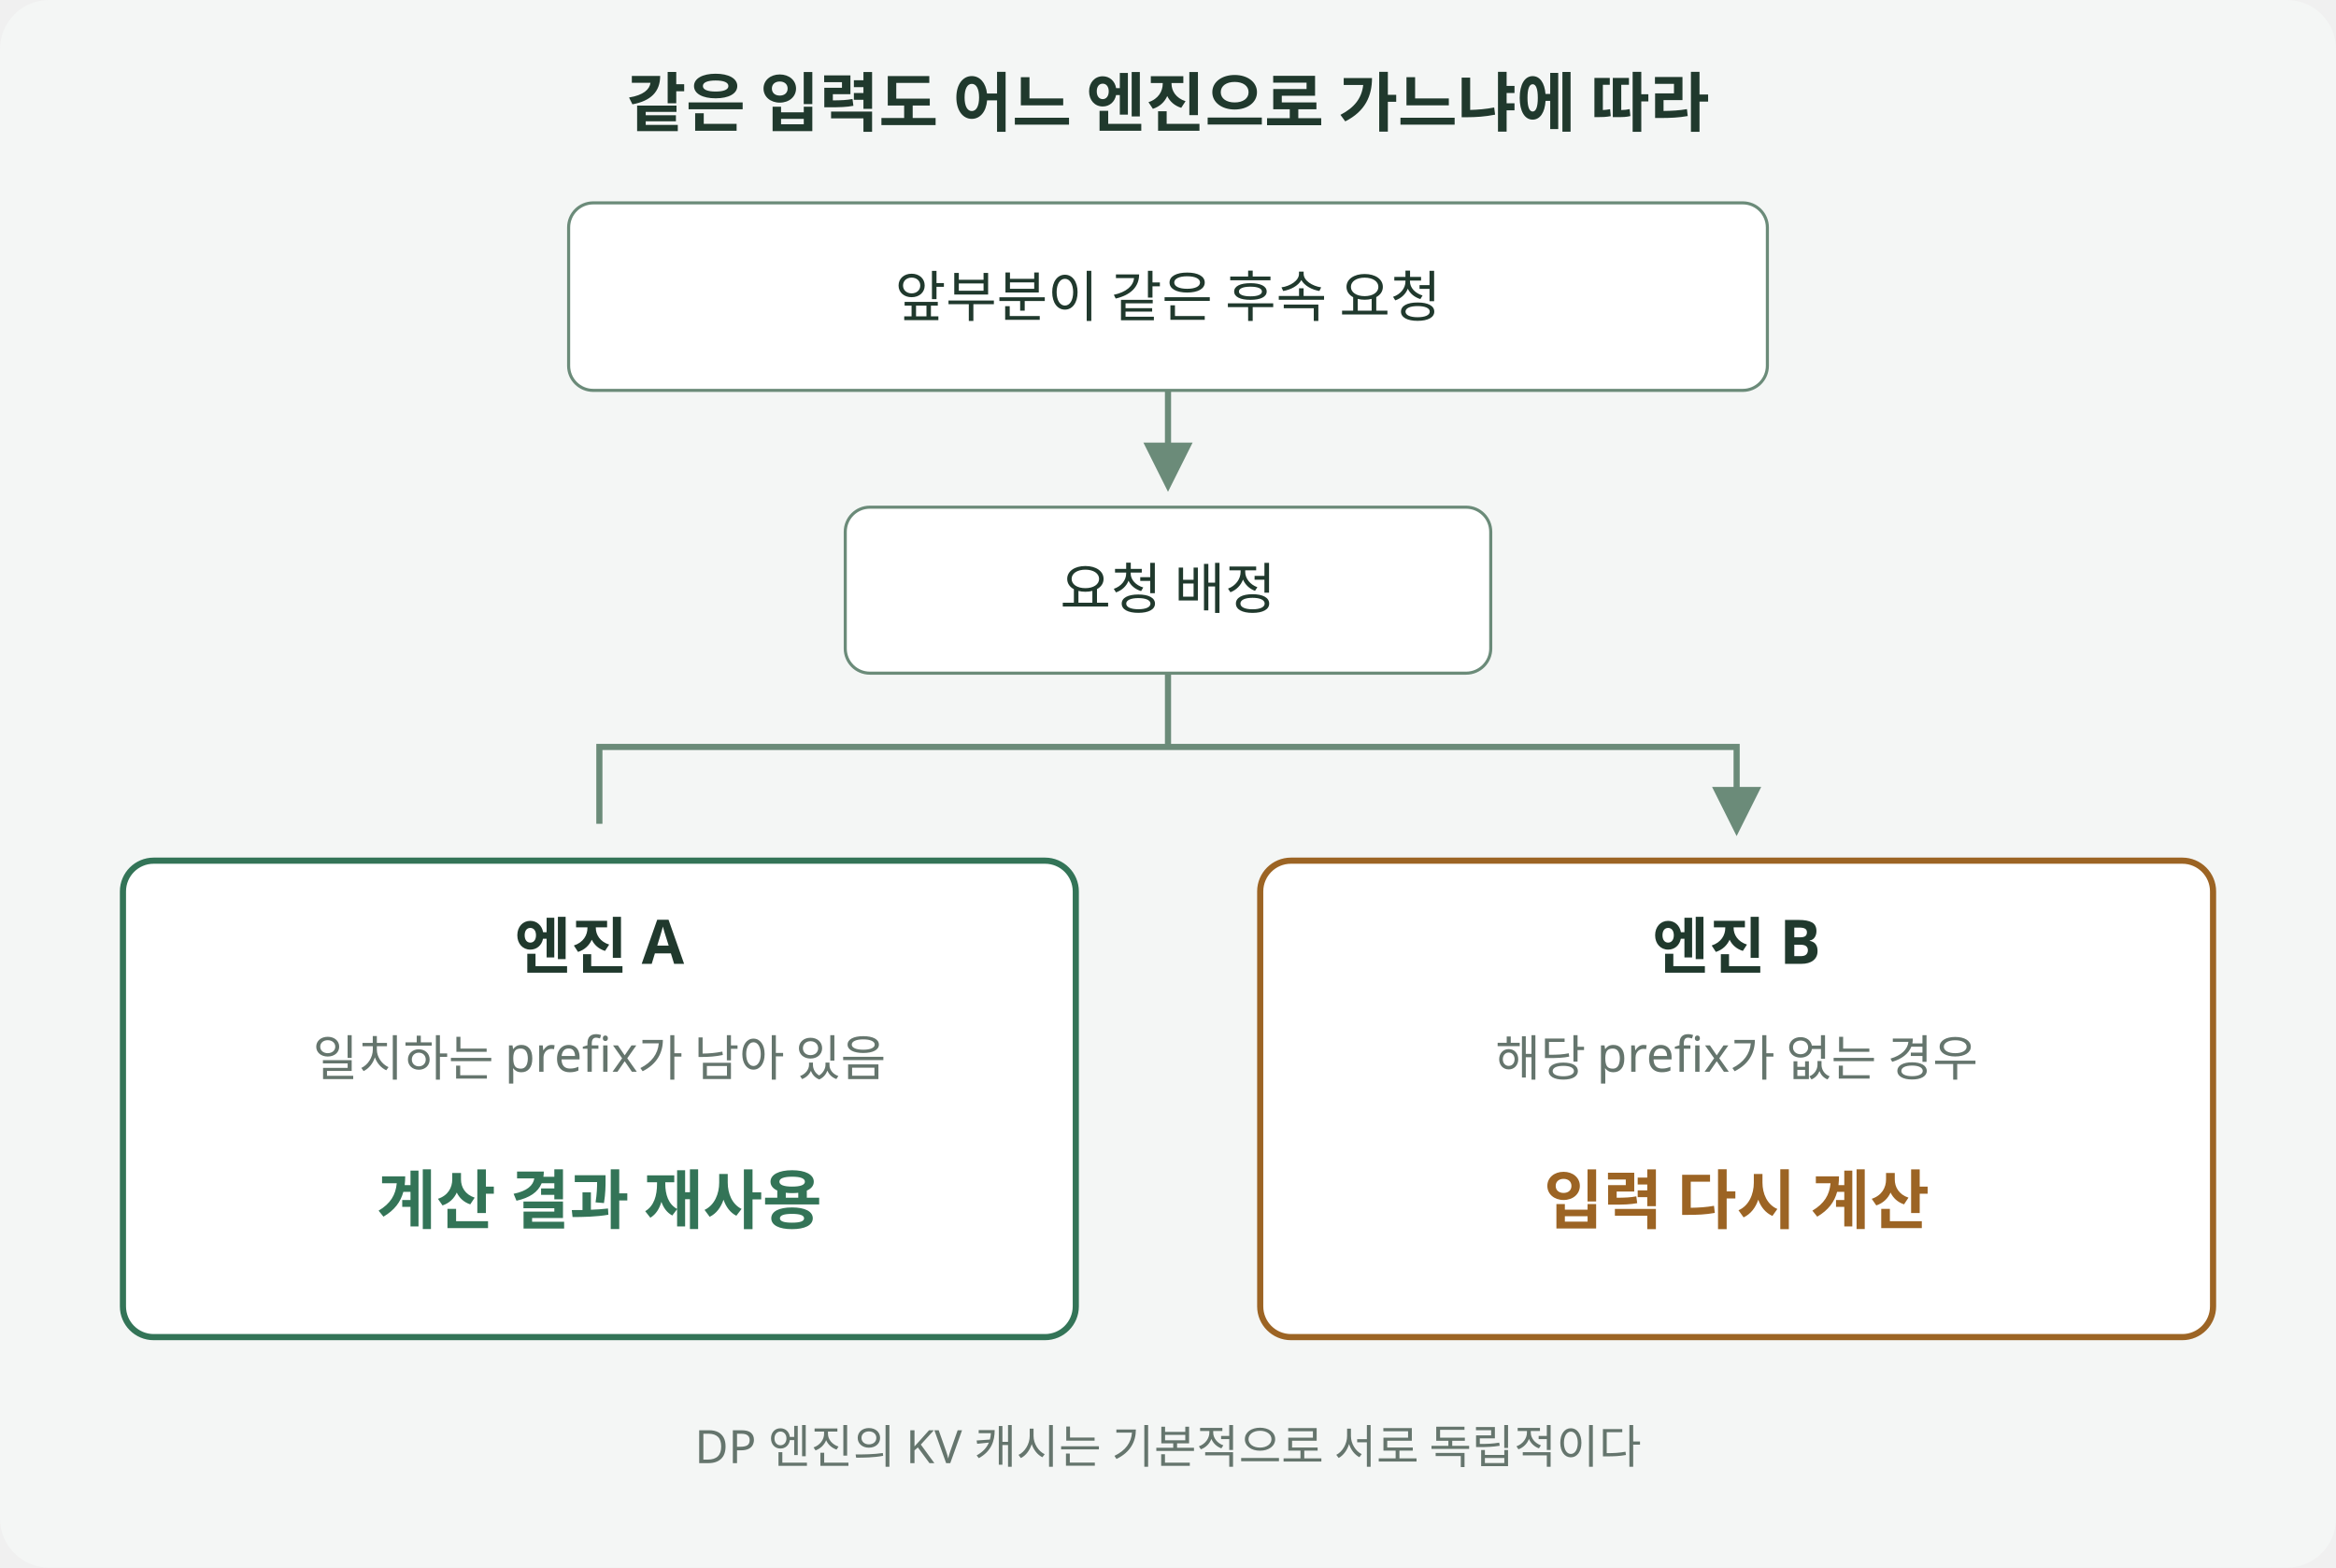
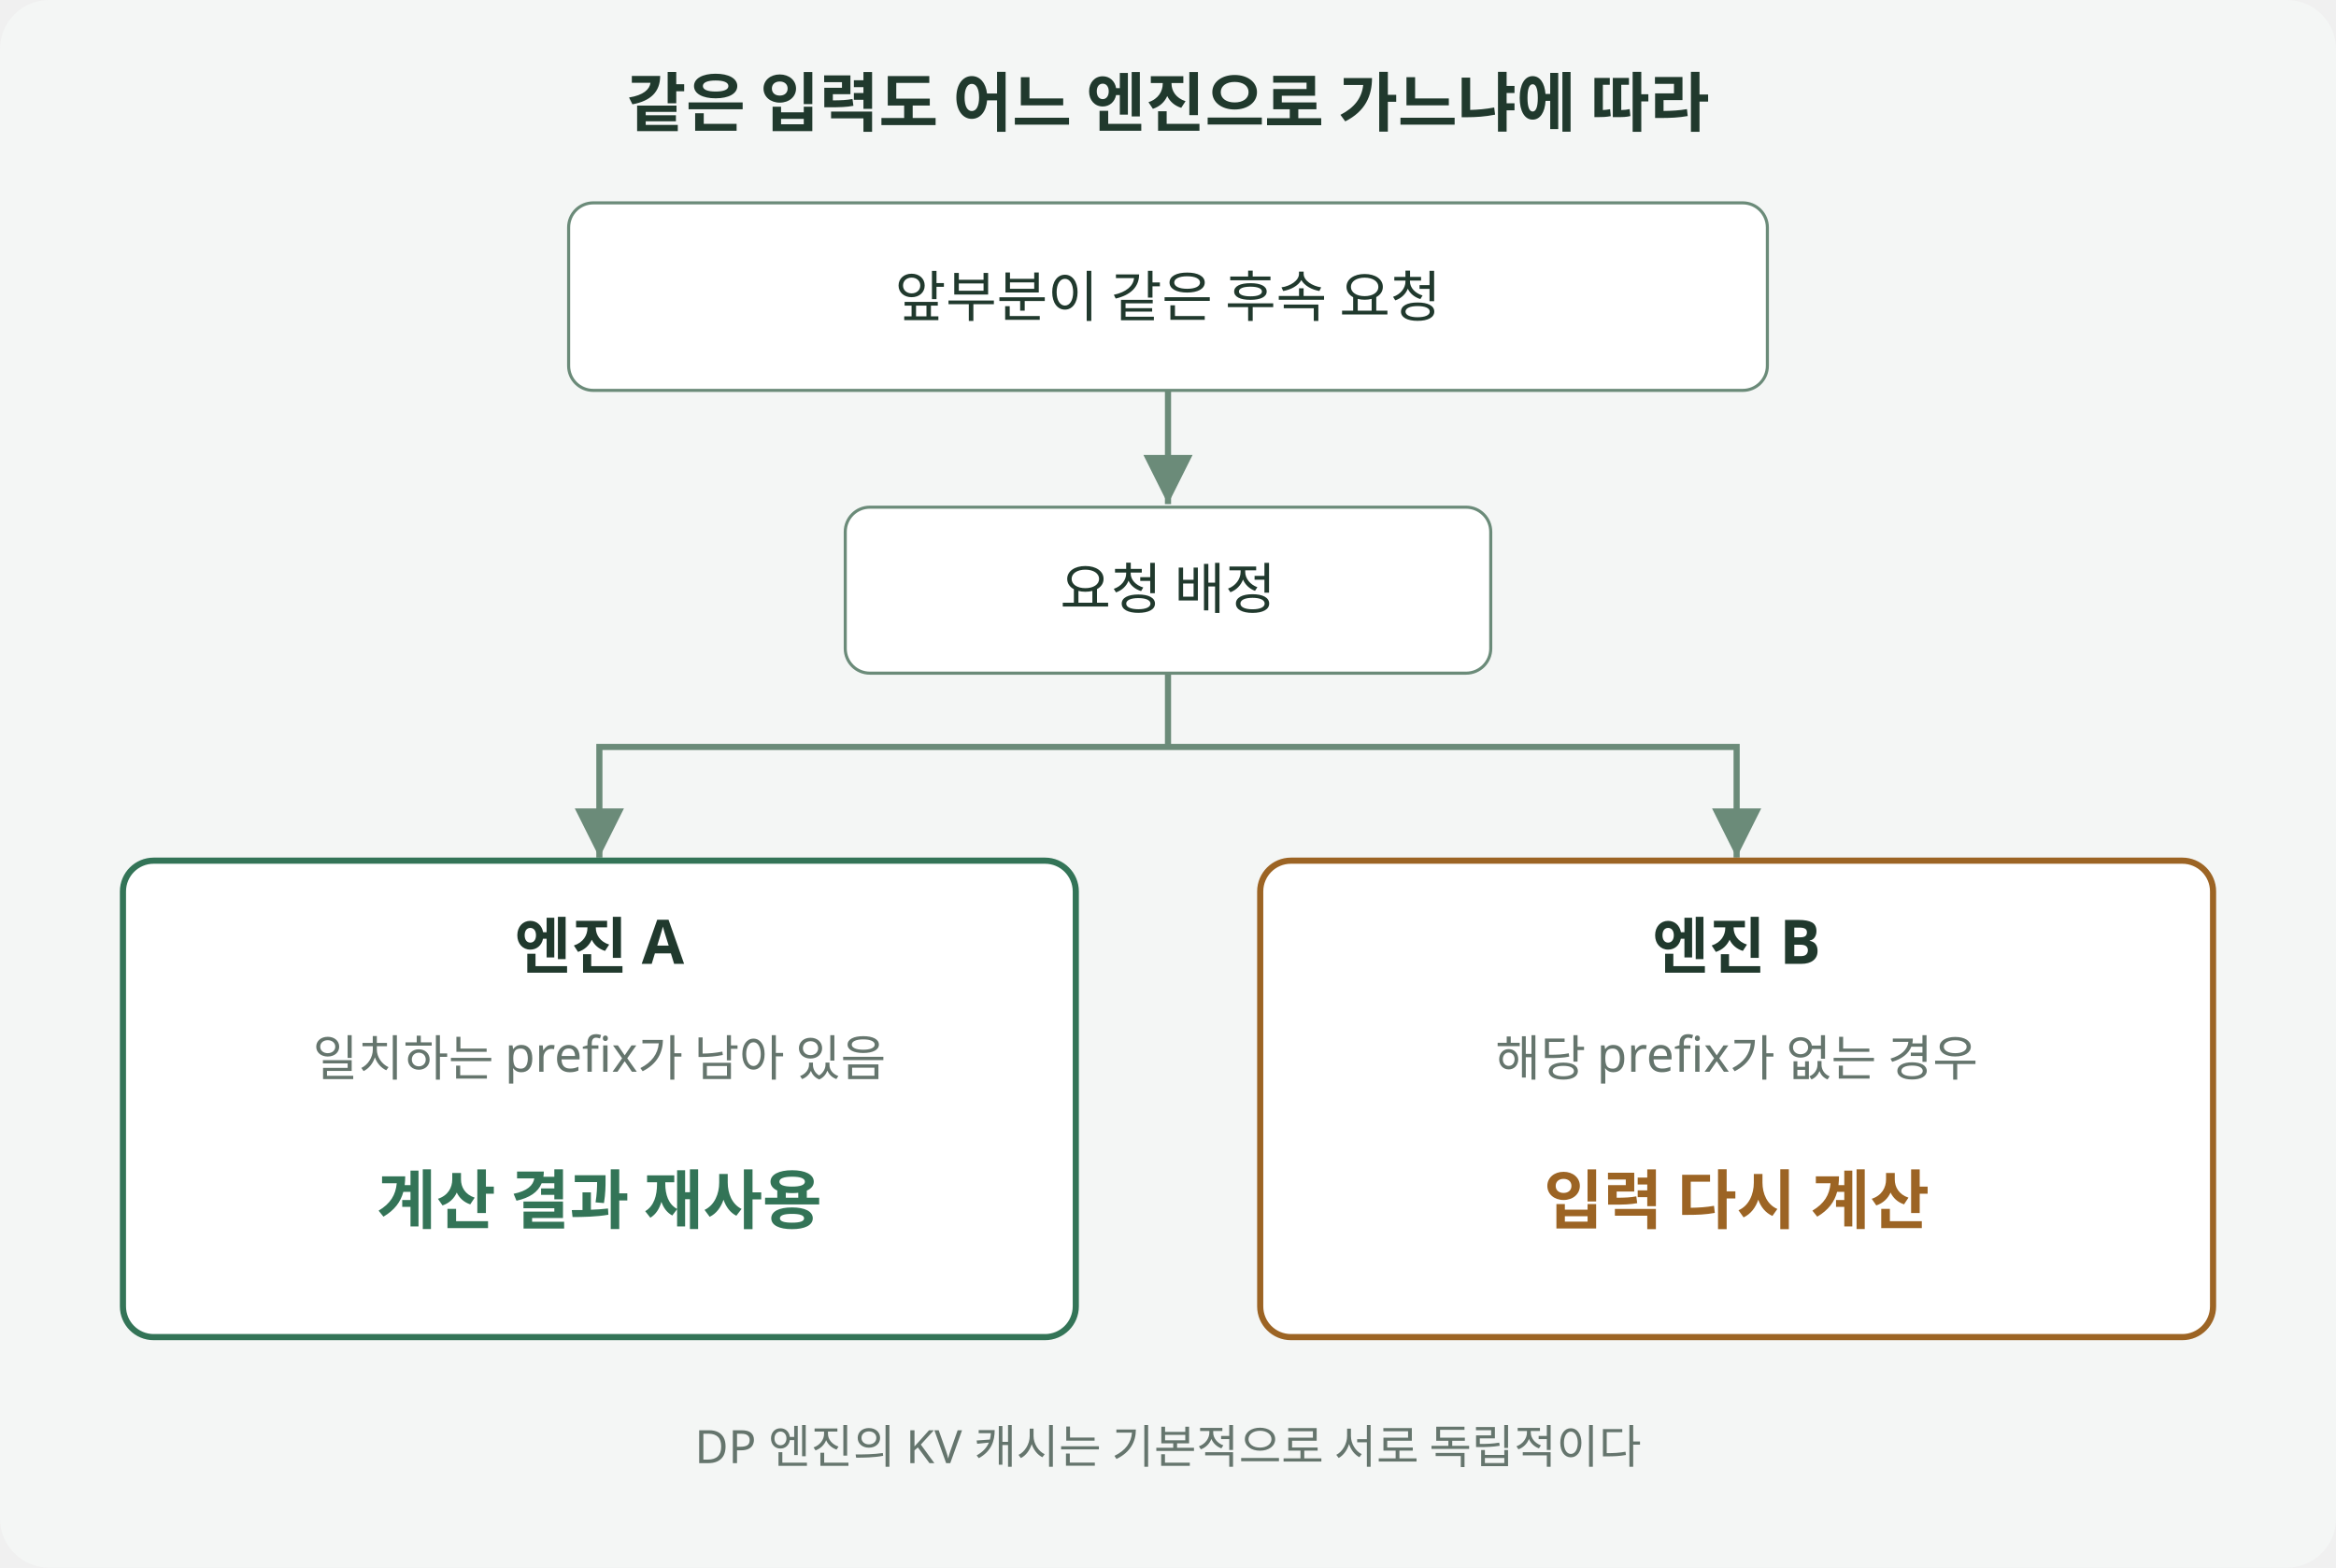
<svg xmlns="http://www.w3.org/2000/svg" viewBox="0 0 760 510" role="img" aria-labelledby="title desc">
  <rect width="760" height="510" rx="16" fill="#f4f6f5" />
  <defs>
-     <marker id="arrow" markerWidth="8" markerHeight="8" refX="6" refY="4" orient="auto">
+     <marker id="arrow" markerWidth="8" markerHeight="8" refX="8" refY="4" orient="auto">
      <path d="M0 0L8 4L0 8" fill="#6b8b79" />
    </marker>
  </defs>
  <g font-family="sans-serif" text-anchor="middle" fill="#20392d">
    <text x="380" y="41" font-size="21" font-weight="700">같은 입력도 어느 엔진으로 가느냐에 따라</text>
    <rect x="185" y="66" width="390" height="61" rx="8" fill="#ffffff" stroke="#6b8b79" />
    <text x="380" y="103" font-size="18">앞부분이 같은 후속 요청</text>
-     <path d="M380 127V156" stroke="#6b8b79" fill="none" stroke-width="2" marker-end="url(#arrow)" />
+     <path d="M380 127V164" stroke="#6b8b79" fill="none" stroke-width="2" marker-end="url(#arrow)" />
    <rect x="275" y="165" width="210" height="54" rx="8" fill="#ffffff" stroke="#6b8b79" />
    <text x="380" y="198" font-size="18">요청 배정</text>
-     <path d="M380 219V243H195V268M380 243H565V268" stroke="#6b8b79" fill="none" stroke-width="2" marker-end="url(#arrow)" />
+     <path d="M380 219V243" stroke="#6b8b79" fill="none" stroke-width="2" />
+     <path d="M380 243H195V279" stroke="#6b8b79" fill="none" stroke-width="2" marker-end="url(#arrow)" />
+     <path d="M380 243H565V279" stroke="#6b8b79" fill="none" stroke-width="2" marker-end="url(#arrow)" />
    <rect x="40" y="280" width="310" height="155" rx="10" fill="#ffffff" stroke="#337457" stroke-width="2" />
    <rect x="410" y="280" width="310" height="155" rx="10" fill="#ffffff" stroke="#9c6424" stroke-width="2" />
    <text x="195" y="315" font-size="20" font-weight="700">엔진 A</text>
    <text x="565" y="315" font-size="20" font-weight="700">엔진 B</text>
    <text x="195" y="350" font-size="16" fill="#65756d">일치하는 prefix가 남아 있음</text>
    <text x="565" y="350" font-size="16" fill="#65756d">해당 prefix가 없는 경우</text>
    <text x="195" y="398" font-size="21" font-weight="700" fill="#337457">계산 결과 재사용</text>
    <text x="565" y="398" font-size="21" font-weight="700" fill="#9c6424">입력 다시 계산</text>
    <text x="380" y="476" font-size="15" fill="#65756d">DP 엔진의 KV 캐시는 기본적으로 서로 독립적이다</text>
  </g>
</svg>
